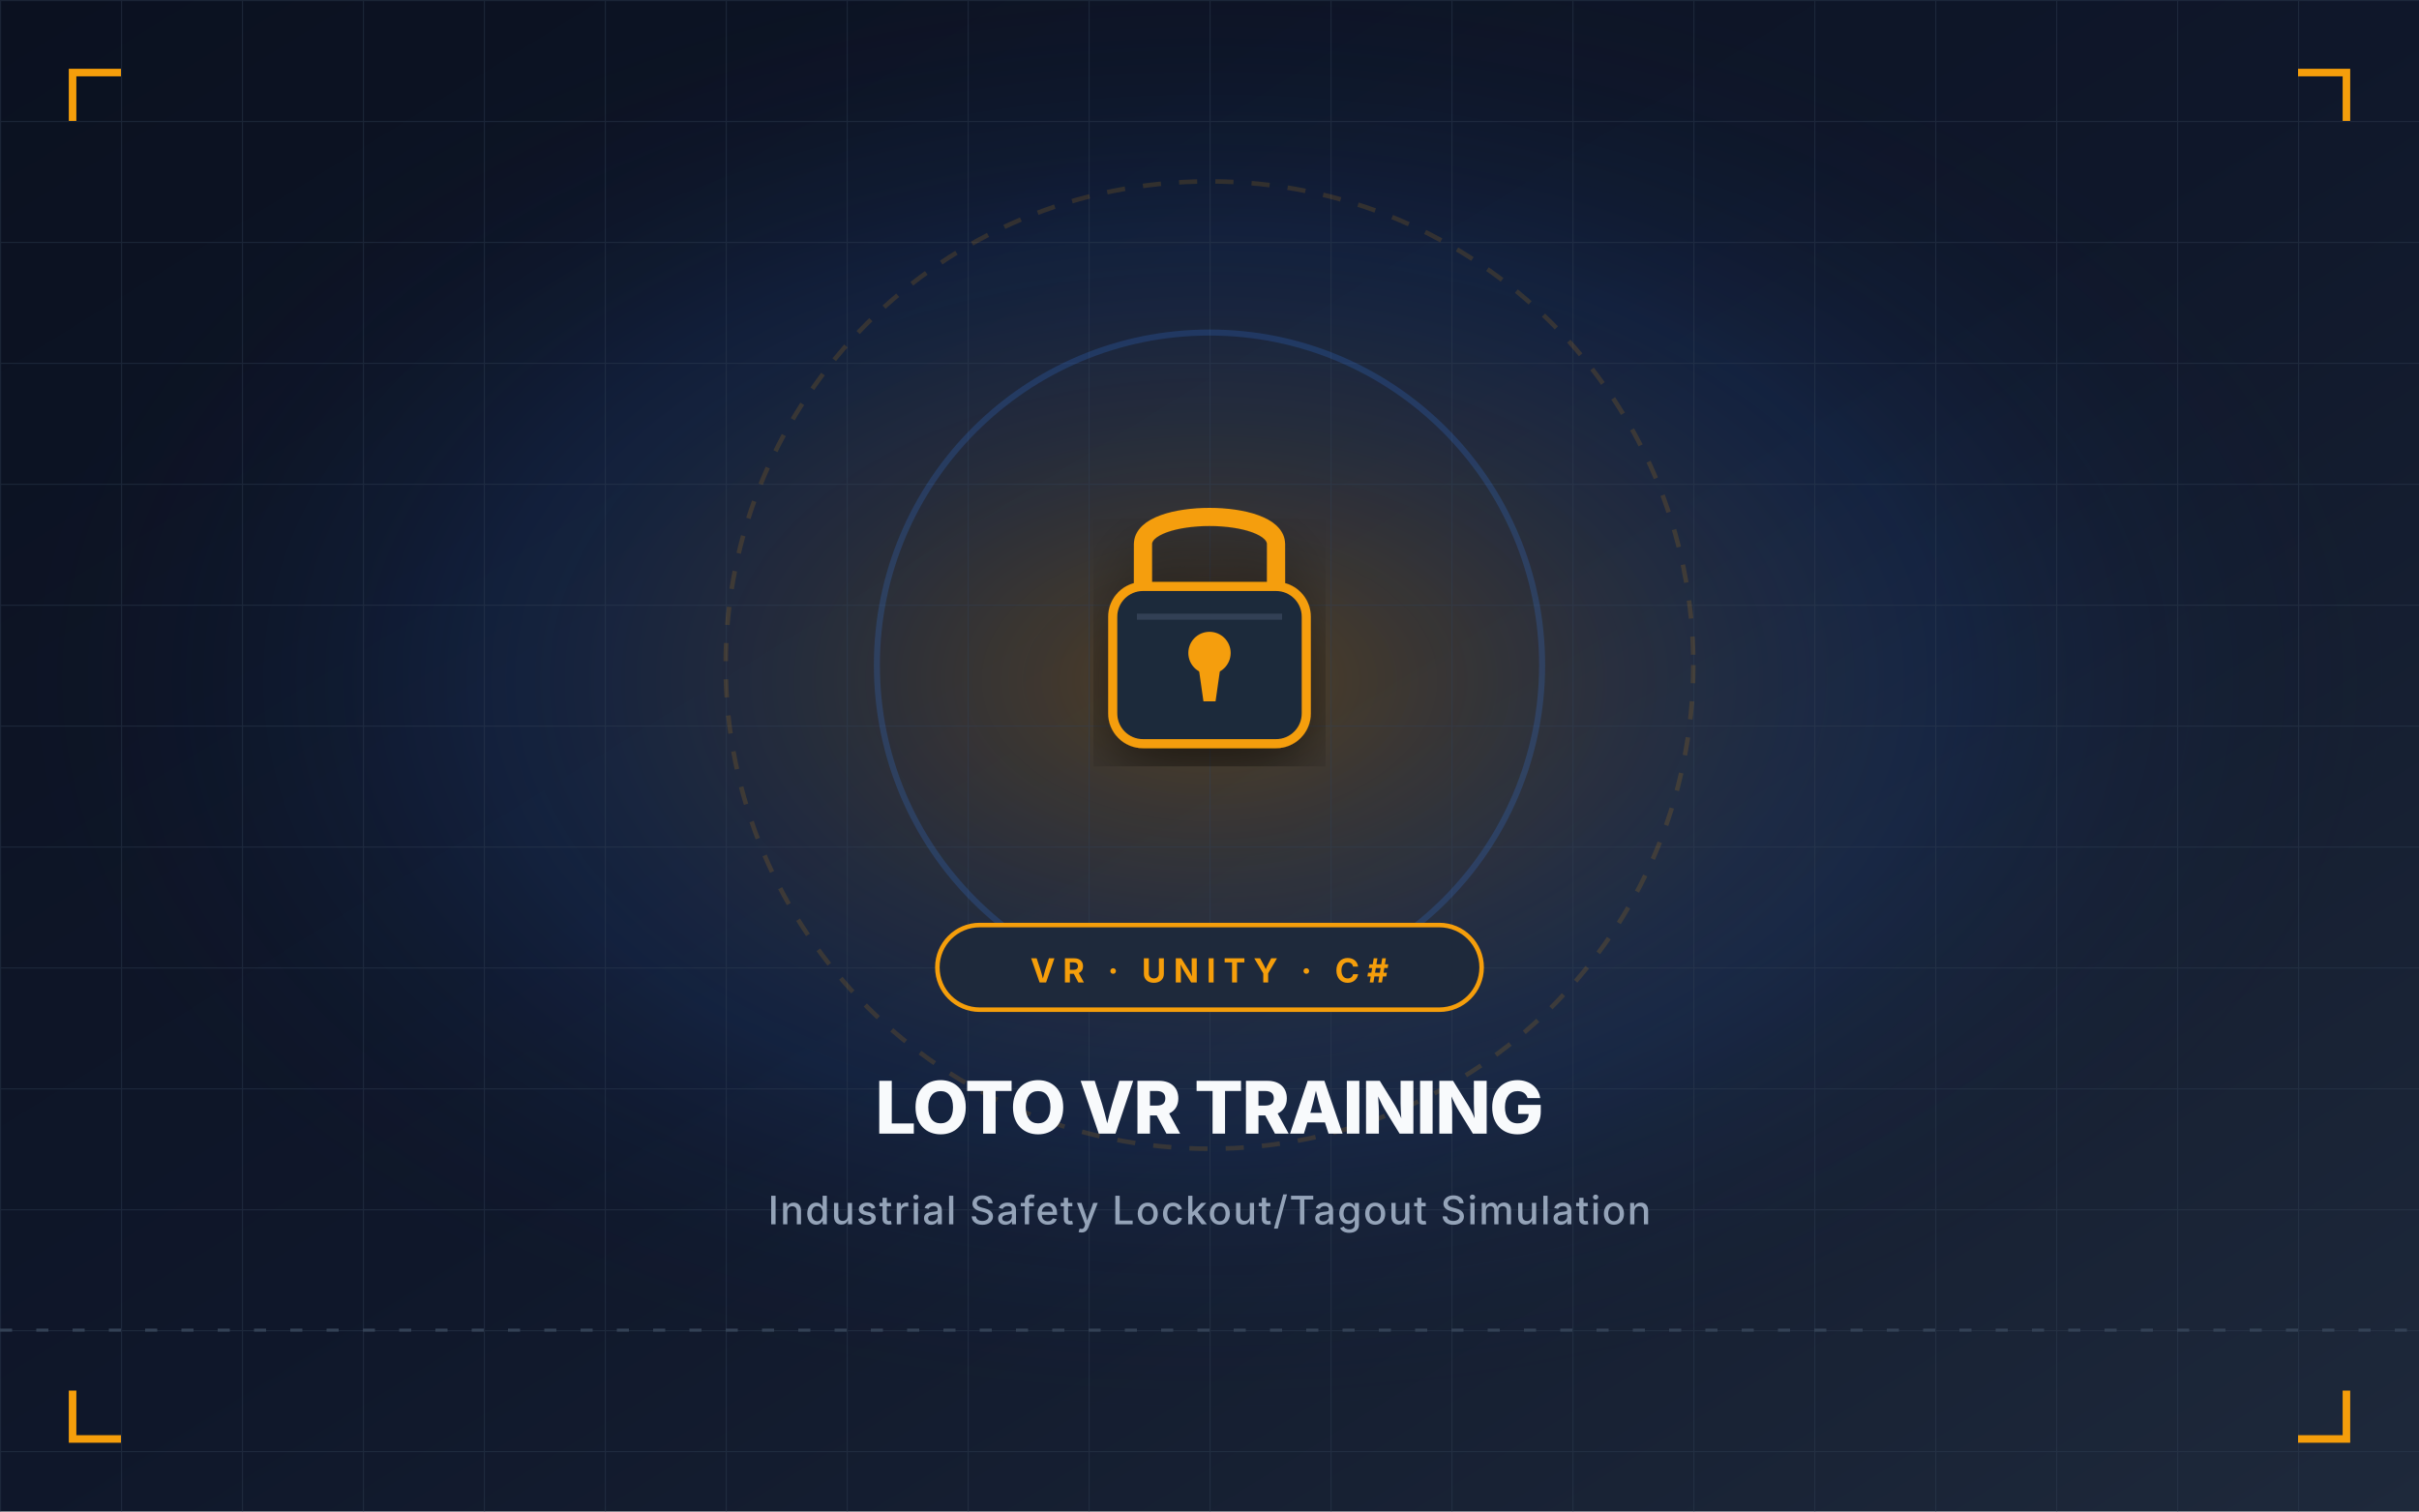
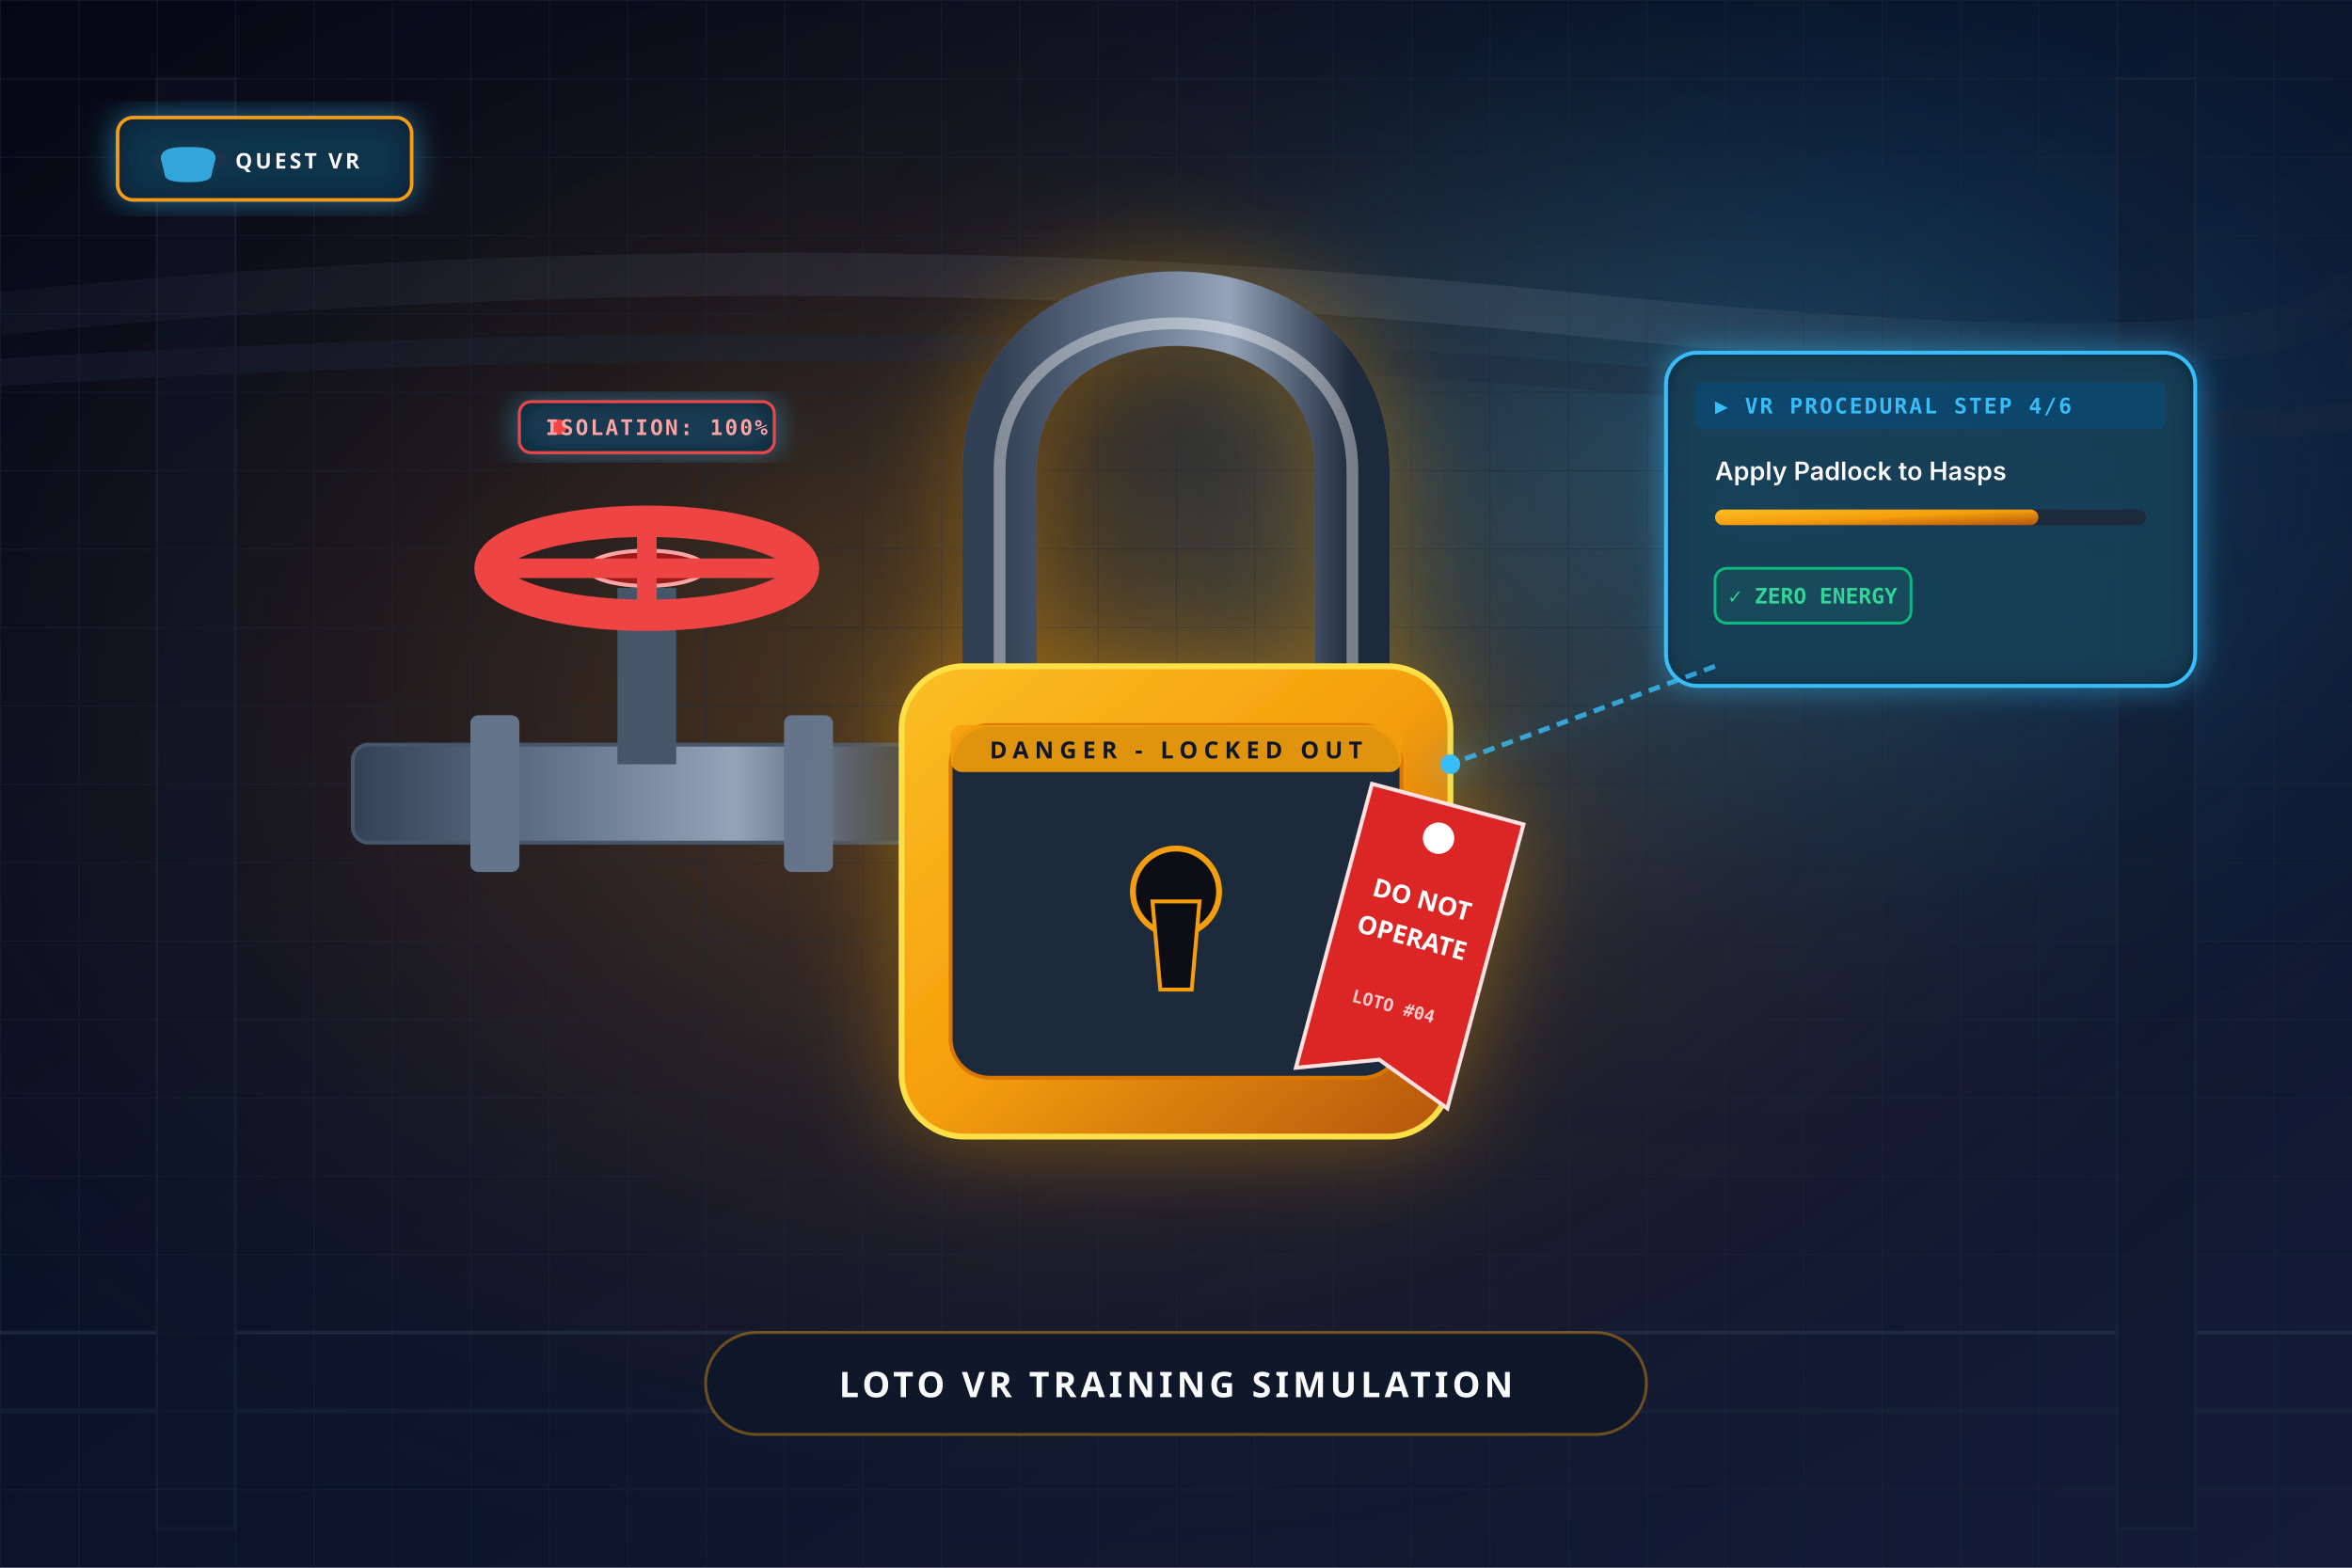
- <svg xmlns="http://www.w3.org/2000/svg" viewBox="0 0 800 500" width="100%" height="100%">
+ <svg xmlns="http://www.w3.org/2000/svg" viewBox="0 0 1200 800" width="100%" height="100%">
  <defs>
-     <linearGradient id="bgGrad" x1="0%" y1="0%" x2="100%" y2="100%">
-       <stop offset="0%" stop-color="#0b1120" />
-       <stop offset="50%" stop-color="#0f172a" />
+     <linearGradient id="bg" x1="0%" y1="0%" x2="100%" y2="100%">
+       <stop offset="0%" stop-color="#050814" />
+       <stop offset="45%" stop-color="#0b1329" />
+       <stop offset="100%" stop-color="#141c38" />
+     </linearGradient>
+     <radialGradient id="safetyGlow" cx="45%" cy="45%" r="60%">
+       <stop offset="0%" stop-color="#f59e0b" stop-opacity="0.35" />
+       <stop offset="40%" stop-color="#d97706" stop-opacity="0.15" />
+       <stop offset="100%" stop-color="#050814" stop-opacity="0" />
+     </radialGradient>
+     <radialGradient id="cyberBlue" cx="75%" cy="30%" r="50%">
+       <stop offset="0%" stop-color="#38bdf8" stop-opacity="0.3" />
+       <stop offset="60%" stop-color="#0284c7" stop-opacity="0.05" />
+       <stop offset="100%" stop-color="#050814" stop-opacity="0" />
+     </radialGradient>
+     <linearGradient id="metal" x1="0%" y1="0%" x2="100%" y2="0%">
+       <stop offset="0%" stop-color="#334155" />
+       <stop offset="35%" stop-color="#64748b" />
+       <stop offset="65%" stop-color="#94a3b8" />
      <stop offset="100%" stop-color="#1e293b" />
    </linearGradient>
-     <radialGradient id="glow" cx="50%" cy="45%" r="50%">
-       <stop offset="0%" stop-color="#f59e0b" stop-opacity="0.3" />
-       <stop offset="60%" stop-color="#3b82f6" stop-opacity="0.1" />
-       <stop offset="100%" stop-color="#0b1120" stop-opacity="0" />
-     </radialGradient>
+     <linearGradient id="goldPadlock" x1="0%" y1="0%" x2="100%" y2="100%">
+       <stop offset="0%" stop-color="#fbbf24" />
+       <stop offset="50%" stop-color="#f59e0b" />
+       <stop offset="100%" stop-color="#b45309" />
+     </linearGradient>
+     <linearGradient id="hazard" x1="0%" y1="0%" x2="100%" y2="0%" gradientTransform="rotate(45)">
+       <stop offset="0%" stop-color="#f59e0b" />
+       <stop offset="25%" stop-color="#f59e0b" />
+       <stop offset="25%" stop-color="#0f172a" />
+       <stop offset="50%" stop-color="#0f172a" />
+       <stop offset="50%" stop-color="#f59e0b" />
+       <stop offset="75%" stop-color="#f59e0b" />
+       <stop offset="75%" stop-color="#0f172a" />
+       <stop offset="100%" stop-color="#0f172a" />
+     </linearGradient>
    <pattern id="grid" width="40" height="40" patternUnits="userSpaceOnUse">
-       <path d="M 40 0 L 0 0 0 40" fill="none" stroke="#334155" stroke-width="0.75" stroke-opacity="0.4" />
+       <path d="M 40 0 L 0 0 0 40" fill="none" stroke="#1e293b" stroke-width="1" stroke-opacity="0.45" />
    </pattern>
-     <filter id="shadow" x="-10%" y="-10%" width="120%" height="120%">
-       <feDropShadow dx="0" dy="8" stdDeviation="12" flood-color="#000000" flood-opacity="0.6" />
+     <filter id="dropGlow" x="-20%" y="-20%" width="140%" height="140%">
+       <feDropShadow dx="0" dy="12" stdDeviation="18" flood-color="#000000" flood-opacity="0.8" />
+       <feDropShadow dx="0" dy="0" stdDeviation="25" flood-color="#f59e0b" flood-opacity="0.4" />
+     </filter>
+     <filter id="hudGlow" x="-20%" y="-20%" width="140%" height="140%">
+       <feDropShadow dx="0" dy="0" stdDeviation="8" flood-color="#38bdf8" flood-opacity="0.6" />
    </filter>
  </defs>
-   <rect width="800" height="500" fill="url(#bgGrad)" />
-   <rect width="800" height="500" fill="url(#glow)" />
-   <rect width="800" height="500" fill="url(#grid)" />
-   <line x1="0" y1="440" x2="800" y2="440" stroke="#334155" stroke-width="1" stroke-dasharray="4,8" />
-   <circle cx="400" cy="220" r="160" fill="none" stroke="#f59e0b" stroke-opacity="0.15" stroke-width="1.5" stroke-dasharray="6,6" />
-   <circle cx="400" cy="220" r="110" fill="none" stroke="#3b82f6" stroke-opacity="0.2" stroke-width="2" />
-   <g transform="translate(400, 205)" filter="url(#shadow)">
-     <g transform="translate(-40, -45)">
-       <path d="M 18 36 L 18 20 C 18 8, 62 8, 62 20 L 62 36" fill="none" stroke="#f59e0b" stroke-width="6" stroke-linecap="round" />
-       <rect x="8" y="34" width="64" height="52" rx="10" fill="#1e293b" stroke="#f59e0b" stroke-width="3" />
-       <circle cx="40" cy="56" r="7" fill="#f59e0b" />
-       <polygon points="36,58 44,58 42,72 38,72" fill="#f59e0b" />
-       <line x1="16" y1="44" x2="64" y2="44" stroke="#334155" stroke-width="2" />
+   <rect width="1200" height="800" fill="url(#bg)" />
+   <rect width="1200" height="800" fill="url(#safetyGlow)" />
+   <rect width="1200" height="800" fill="url(#cyberBlue)" />
+   <rect width="1200" height="800" fill="url(#grid)" />
+   <g opacity="0.35">
+     <path d="M 0 680 L 1200 680" stroke="#334155" stroke-width="2" />
+     <path d="M 0 720 L 1200 720" stroke="#1e293b" stroke-width="3" />
+     <rect x="80" y="40" width="40" height="740" fill="#0f172a" stroke="#1e293b" stroke-width="1.5" />
+     <rect x="1080" y="40" width="40" height="740" fill="#0f172a" stroke="#1e293b" stroke-width="1.5" />
+     <path d="M 0 160 Q 400 120, 800 160 T 1200 140" fill="none" stroke="url(#metal)" stroke-width="22" opacity="0.4" />
+     <path d="M 0 190 Q 500 160, 900 200 T 1200 180" fill="none" stroke="#1e293b" stroke-width="14" />
+   </g>
+   <g transform="translate(180, 240)">
+     <rect x="0" y="140" width="300" height="50" rx="8" fill="url(#metal)" stroke="#475569" stroke-width="2" />
+     <rect x="60" y="125" width="25" height="80" rx="4" fill="#64748b" />
+     <rect x="220" y="125" width="25" height="80" rx="4" fill="#64748b" />
+     <rect x="135" y="60" width="30" height="90" fill="#475569" />
+     <ellipse cx="150" cy="50" rx="80" ry="24" fill="none" stroke="#ef4444" stroke-width="16" />
+     <ellipse cx="150" cy="50" rx="30" ry="9" fill="#991b1b" stroke="#fca5a5" stroke-width="2" />
+     <line x1="75" y1="50" x2="225" y2="50" stroke="#ef4444" stroke-width="10" />
+     <line x1="150" y1="28" x2="150" y2="72" stroke="#ef4444" stroke-width="10" />
+     <g transform="translate(150, 0)" filter="url(#hudGlow)">
+       <rect x="-65" y="-35" width="130" height="26" rx="6" fill="#0f172a" fill-opacity="0.85" stroke="#ef4444" stroke-width="1.5" />
+       <circle cx="-45" cy="-22" r="4" fill="#ef4444" />
+       <text x="5" y="-18" font-family="'JetBrains Mono', monospace" font-size="11" font-weight="700" fill="#fca5a5" text-anchor="middle" letter-spacing="1">ISOLATION: 100%</text>
    </g>
  </g>
-   <g transform="translate(400, 320)">
-     <rect x="-90" y="-14" width="180" height="28" rx="14" fill="#1e293b" stroke="#f59e0b" stroke-width="1.5" />
-     <text x="0" y="5" font-family="'Inter', -apple-system, sans-serif" font-size="11" font-weight="700" fill="#f59e0b" text-anchor="middle" letter-spacing="2.5">VR · UNITY · C#</text>
+   <g transform="translate(600, 360)" filter="url(#dropGlow)">
+     <path d="M -90 0 L -90 -120 C -90 -230, 90 -230, 90 -120 L 90 0" fill="none" stroke="url(#metal)" stroke-width="38" stroke-linecap="round" />
+     <path d="M -90 0 L -90 -120 C -90 -220, 90 -220, 90 -120 L 90 0" fill="none" stroke="#ffffff" stroke-width="6" opacity="0.4" stroke-linecap="round" />
+     <rect x="-140" y="-20" width="280" height="240" rx="32" fill="url(#goldPadlock)" stroke="#fde047" stroke-width="3" />
+     <rect x="-115" y="10" width="230" height="180" rx="20" fill="#1e293b" stroke="#d97706" stroke-width="2" />
+     <rect x="-115" y="10" width="230" height="24" rx="6" fill="#f59e0b" opacity="0.9" />
+     <text x="0" y="27" font-family="'Montserrat', sans-serif" font-size="12" font-weight="900" fill="#0f172a" text-anchor="middle" letter-spacing="3">DANGER - LOCKED OUT</text>
+     <circle cx="0" cy="95" r="22" fill="#090d16" stroke="#f59e0b" stroke-width="3" />
+     <polygon points="-12,100 12,100 8,145 -8,145" fill="#090d16" stroke="#f59e0b" stroke-width="2" />
+     <g transform="translate(100, 40) rotate(15)">
+       <polygon points="0,0 80,0 80,150 40,135 0,150" fill="#dc2626" stroke="#fee2e2" stroke-width="2" />
+       <circle cx="40" cy="18" r="8" fill="#ffffff" />
+       <text x="40" y="55" font-family="'Montserrat', sans-serif" font-size="13" font-weight="900" fill="#ffffff" text-anchor="middle">DO NOT</text>
+       <text x="40" y="75" font-family="'Montserrat', sans-serif" font-size="13" font-weight="900" fill="#ffffff" text-anchor="middle">OPERATE</text>
+       <text x="40" y="110" font-family="'JetBrains Mono', monospace" font-size="9" font-weight="700" fill="#fecaca" text-anchor="middle">LOTO #04</text>
+     </g>
  </g>
-   <text x="400" y="375" font-family="'Inter', -apple-system, sans-serif" font-size="24" font-weight="800" fill="#f8fafc" text-anchor="middle" letter-spacing="-0.5">LOTO VR TRAINING</text>
-   <text x="400" y="405" font-family="'Inter', -apple-system, sans-serif" font-size="13" font-weight="500" fill="#94a3b8" text-anchor="middle" letter-spacing="0.5">Industrial Safety Lockout/Tagout Simulation</text>
-   <path d="M 24 40 L 24 24 L 40 24" fill="none" stroke="#f59e0b" stroke-width="2.5" />
-   <path d="M 776 40 L 776 24 L 760 24" fill="none" stroke="#f59e0b" stroke-width="2.5" />
-   <path d="M 24 460 L 24 476 L 40 476" fill="none" stroke="#f59e0b" stroke-width="2.5" />
-   <path d="M 776 460 L 776 476 L 760 476" fill="none" stroke="#f59e0b" stroke-width="2.5" />
+   <g transform="translate(850, 180)" filter="url(#hudGlow)">
+     <rect x="0" y="0" width="270" height="170" rx="16" fill="#0b1329" fill-opacity="0.85" stroke="#38bdf8" stroke-width="2" />
+     <rect x="15" y="15" width="240" height="24" rx="4" fill="#0369a1" fill-opacity="0.4" />
+     <text x="25" y="31" font-family="'JetBrains Mono', monospace" font-size="11" font-weight="700" fill="#38bdf8" letter-spacing="1">▶ VR PROCEDURAL STEP 4/6</text>
+     <text x="25" y="65" font-family="'Inter', sans-serif" font-size="13" font-weight="600" fill="#f8fafc">Apply Padlock to Hasps</text>
+     <rect x="25" y="80" width="220" height="8" rx="4" fill="#1e293b" />
+     <rect x="25" y="80" width="165" height="8" rx="4" fill="url(#goldPadlock)" />
+     <rect x="25" y="110" width="100" height="28" rx="6" fill="#10b981" fill-opacity="0.2" stroke="#10b981" stroke-width="1.5" />
+     <text x="75" y="128" font-family="'JetBrains Mono', monospace" font-size="11" font-weight="700" fill="#34d399" text-anchor="middle">✓ ZERO ENERGY</text>
+     <line x1="25" y1="160" x2="-110" y2="210" stroke="#38bdf8" stroke-width="2.5" stroke-dasharray="6,4" opacity="0.8" />
+     <circle cx="-110" cy="210" r="5" fill="#38bdf8" />
+   </g>
+   <g transform="translate(60, 60)" filter="url(#hudGlow)">
+     <rect x="0" y="0" width="150" height="42" rx="8" fill="#0f172a" fill-opacity="0.9" stroke="#f59e0b" stroke-width="1.8" />
+     <path d="M 22 21 C 22 15, 30 15, 36 15 C 42 15, 50 15, 50 21 L 48 29 C 48 33, 40 33, 36 33 C 32 33, 24 33, 24 29 Z" fill="#38bdf8" opacity="0.85" />
+     <text x="60" y="26" font-family="'Montserrat', sans-serif" font-size="11" font-weight="800" fill="#f8fafc" letter-spacing="1.5">QUEST VR</text>
+   </g>
+   <g transform="translate(600, 710)">
+     <rect x="-240" y="-30" width="480" height="52" rx="26" fill="#0f172a" fill-opacity="0.92" stroke="rgba(245, 158, 11, 0.4)" stroke-width="1.5" />
+     <text x="0" y="3" font-family="'Montserrat', sans-serif" font-size="18" font-weight="900" fill="#f8fafc" text-anchor="middle" letter-spacing="2">LOTO VR TRAINING SIMULATION</text>
+   </g>
</svg>
